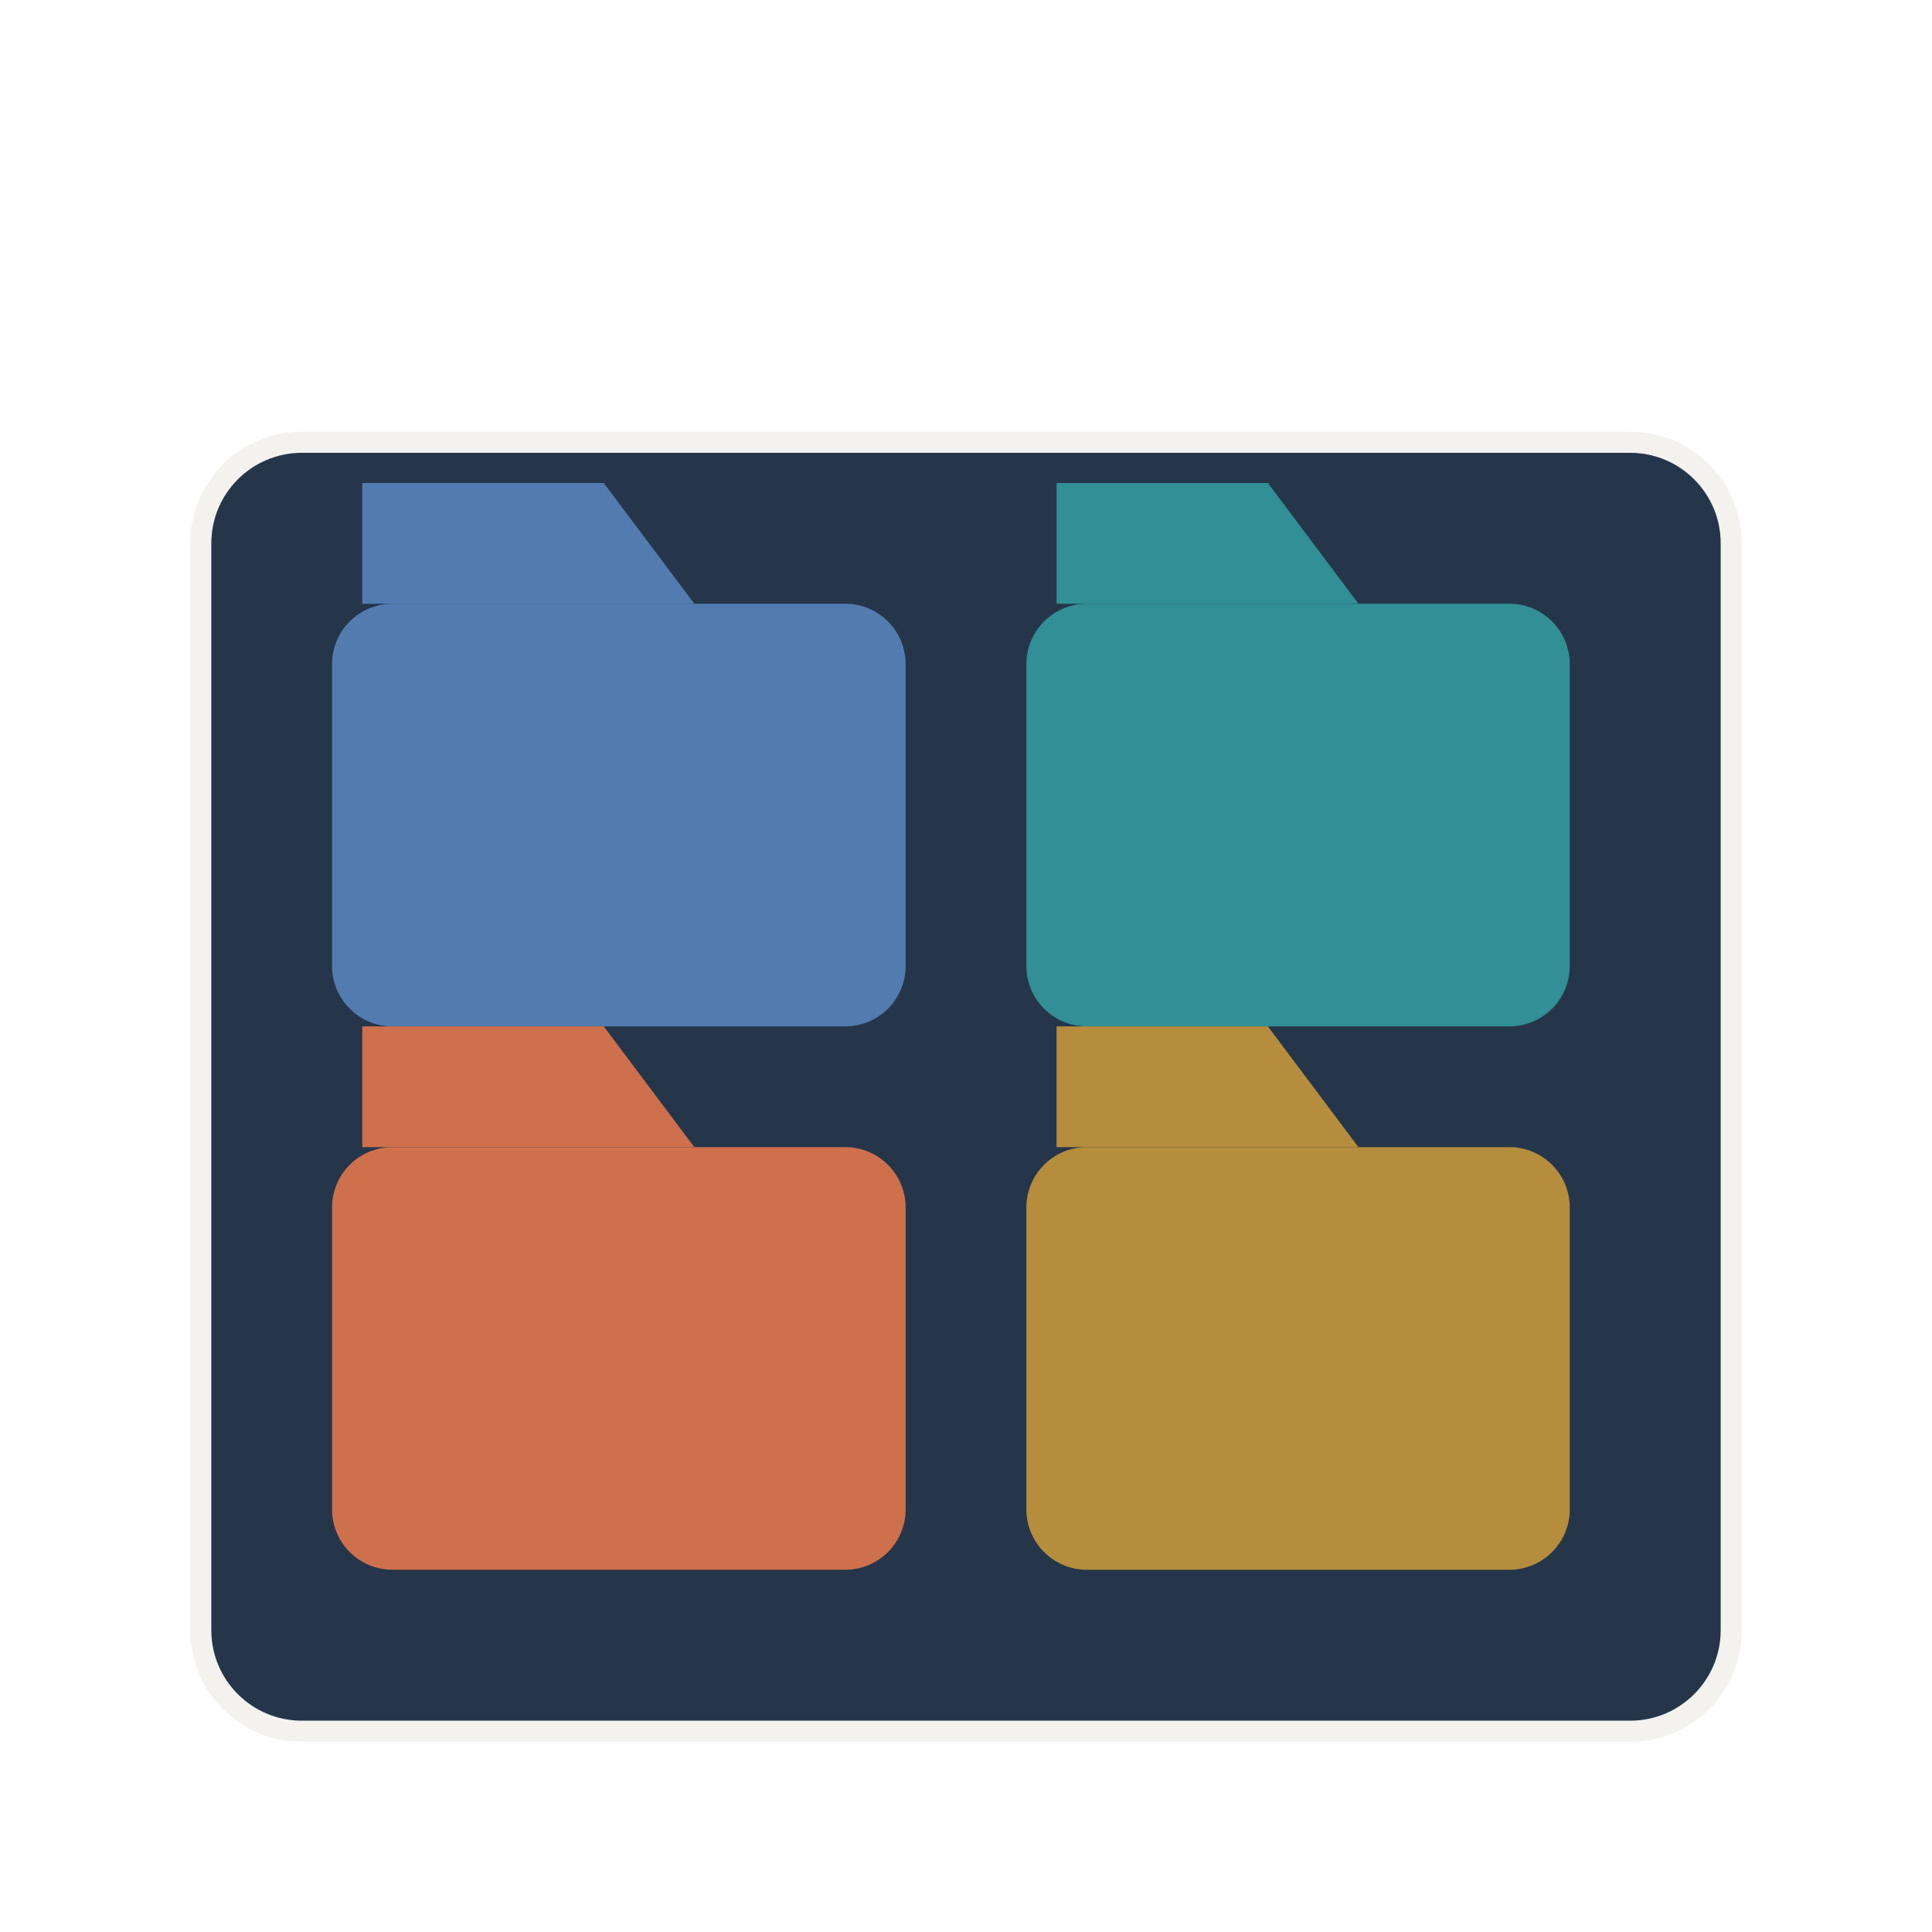
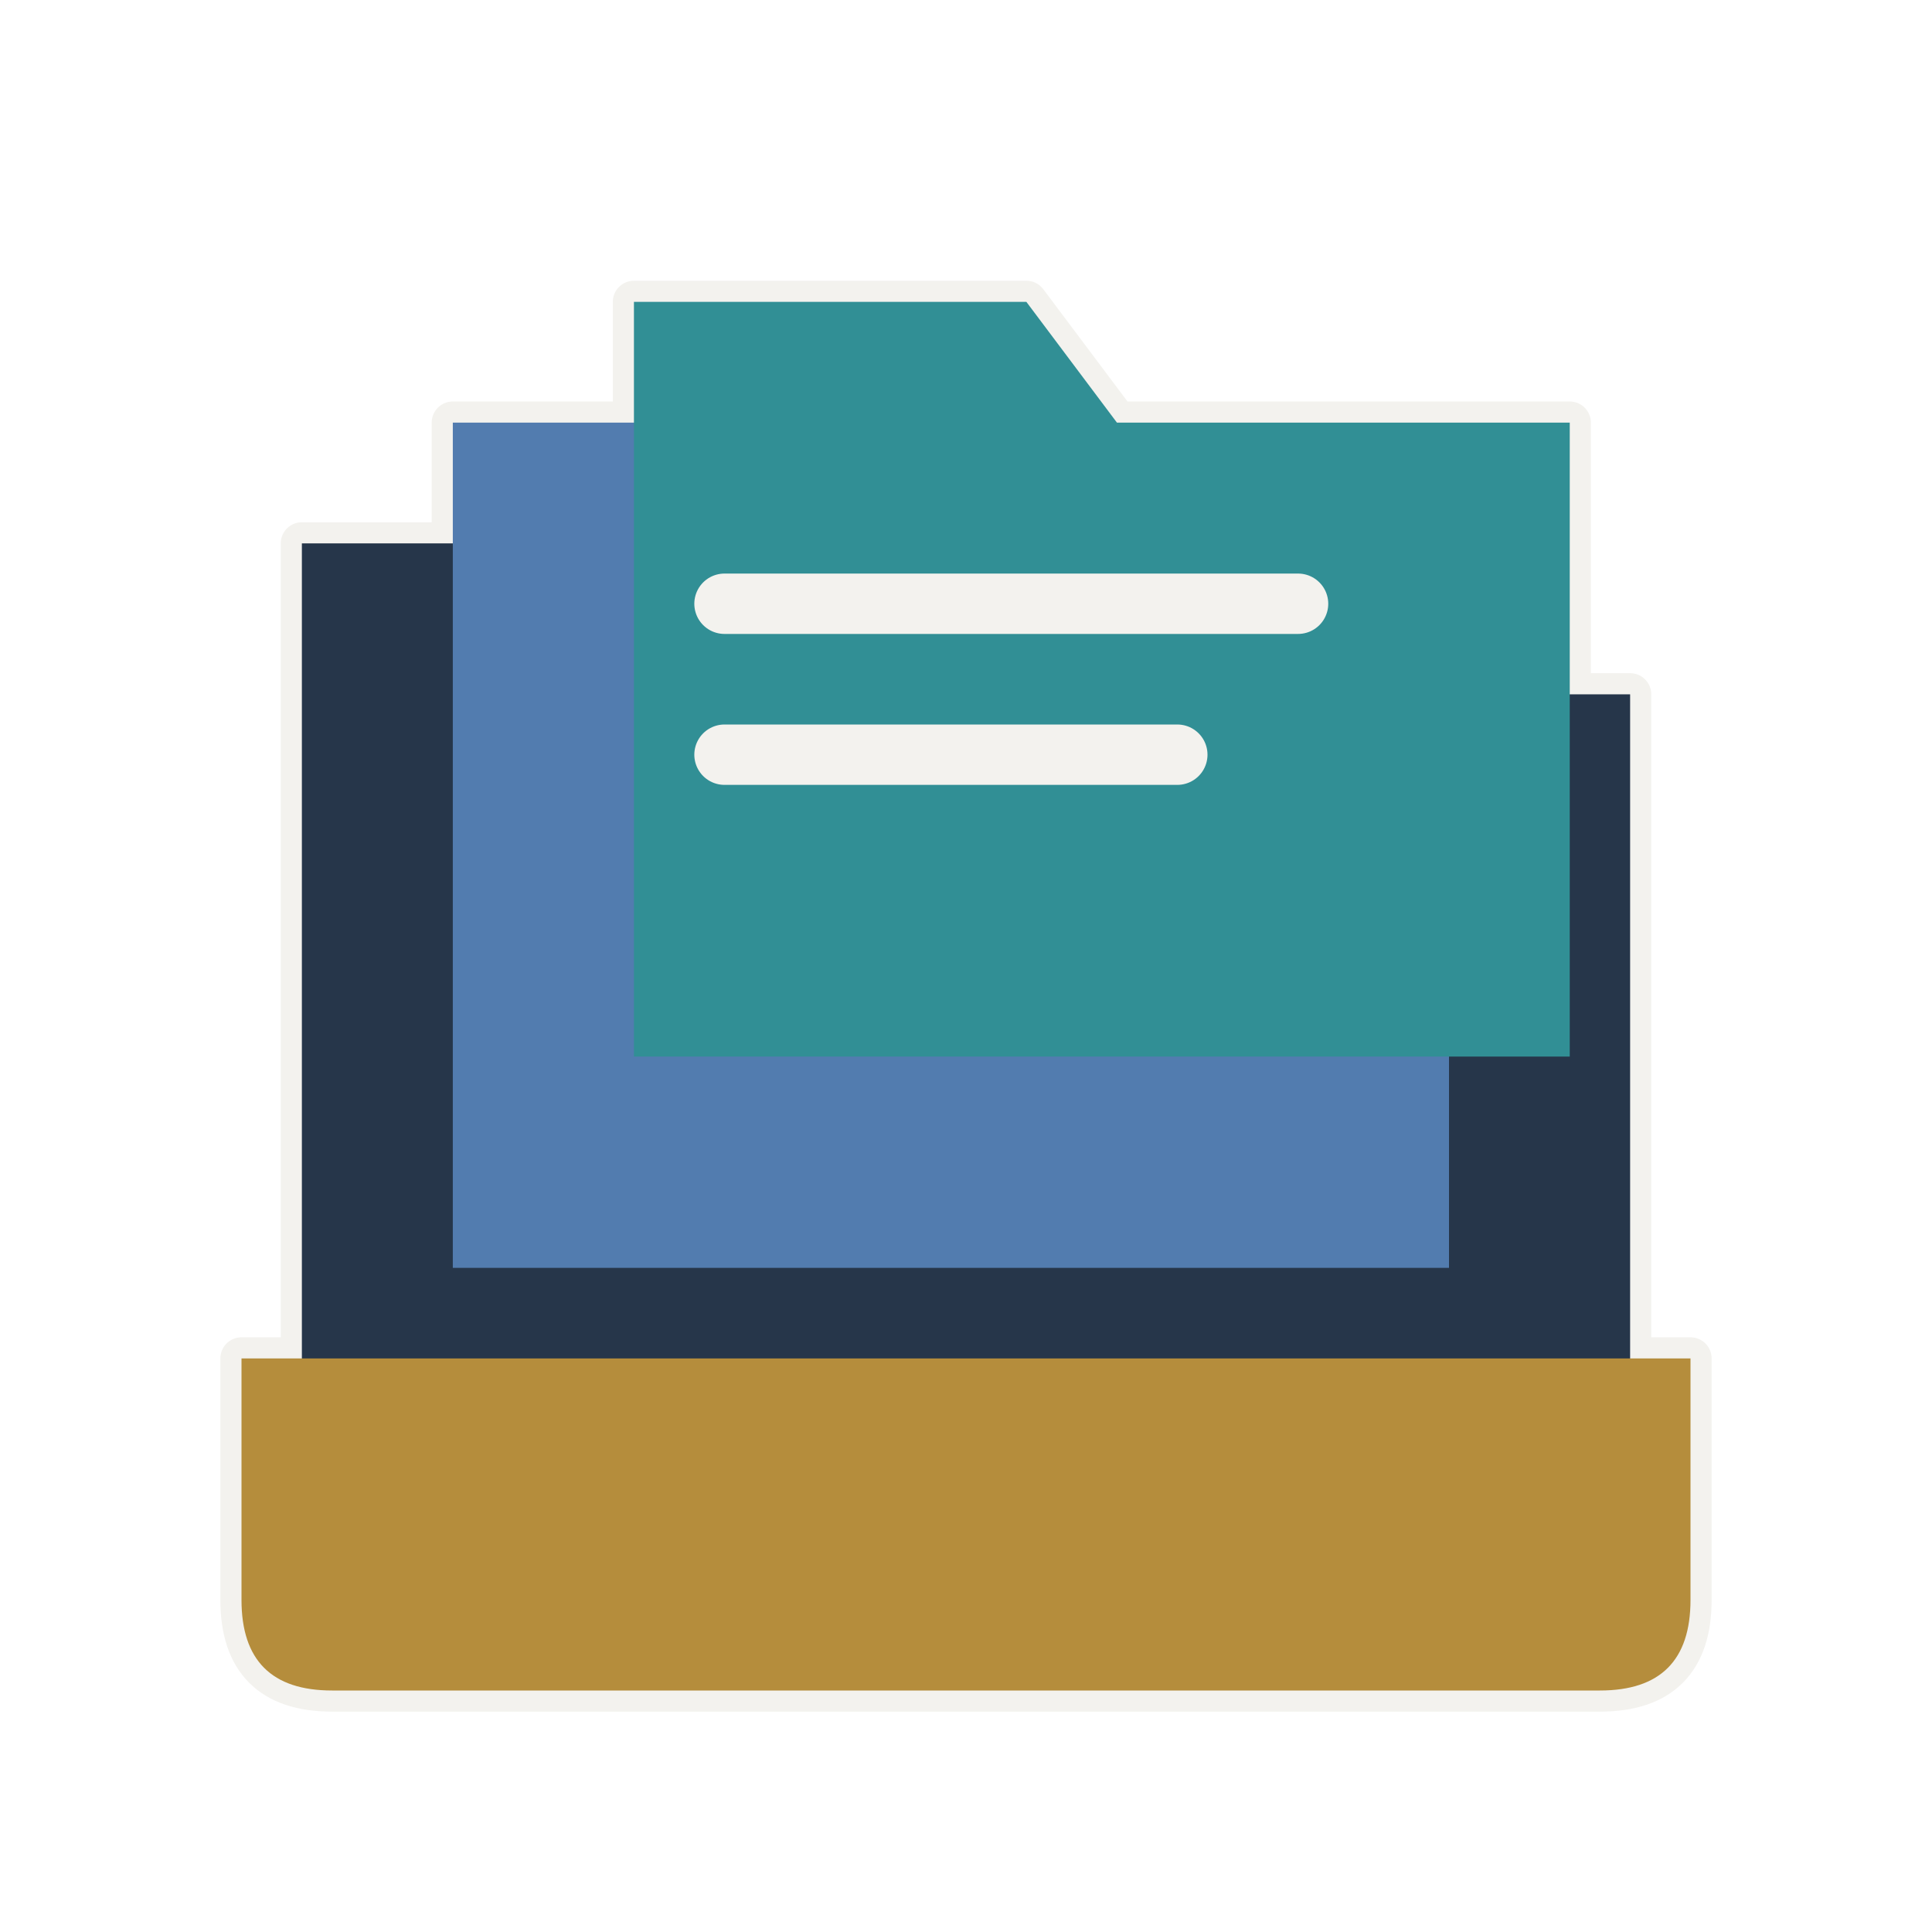
<svg xmlns="http://www.w3.org/2000/svg" width="64" height="64" viewBox="0 0 64 64" fill="none" stroke-linecap="round" stroke-linejoin="round" role="img" aria-labelledby="title">
  <g aria-hidden="true">
-     <rect x="7" y="15" width="50" height="42" rx="3" fill="#F3F2EE" stroke="#F3F2EE" stroke-width="1.4" />
-     <rect x="11" y="20" width="19" height="14" rx="2" fill="#F3F2EE" stroke="#F3F2EE" stroke-width="1.4" />
-     <rect x="34" y="20" width="18" height="14" rx="2" fill="#F3F2EE" stroke="#F3F2EE" stroke-width="1.4" />
-     <rect x="11" y="38" width="19" height="14" rx="2" fill="#F3F2EE" stroke="#F3F2EE" stroke-width="1.4" />
-     <rect x="34" y="38" width="18" height="14" rx="2" fill="#F3F2EE" stroke="#F3F2EE" stroke-width="1.4" />
-     <path d="M12 20L12 16L20 16L23 20Z" fill="#F3F2EE" stroke="#F3F2EE" stroke-width="1.4" />
-     <path d="M35 20L35 16L42 16L45 20Z" fill="#F3F2EE" stroke="#F3F2EE" stroke-width="1.4" />
-     <path d="M12 38L12 34L20 34L23 38Z" fill="#F3F2EE" stroke="#F3F2EE" stroke-width="1.4" />
-     <path d="M35 38L35 34L42 34L45 38Z" fill="#F3F2EE" stroke="#F3F2EE" stroke-width="1.4" />
+     <path d="M10 18H25L29 23H54V49H10Z" fill="#F3F2EE" stroke="#F3F2EE" stroke-width="1.4" />
+     <path d="M15 14H27L30 18H48V42H15Z" fill="#F3F2EE" stroke="#F3F2EE" stroke-width="1.4" />
+     <path d="M21 10H34L37 14H52V35H21Z" fill="#F3F2EE" stroke="#F3F2EE" stroke-width="1.4" />
+     <path d="M24 20L43 20" fill="none" stroke="#F3F2EE" stroke-width="3.4" />
+     <path d="M24 25L39 25" fill="none" stroke="#F3F2EE" stroke-width="3.4" />
+     <path d="M8 45H56V53Q56 56 53 56H11Q8 56 8 53Z" fill="#F3F2EE" stroke="#F3F2EE" stroke-width="1.4" />
  </g>
  <g>
-     <rect x="7" y="15" width="50" height="42" rx="3" fill="#26364A" stroke="none" stroke-width="2.5" />
-     <rect x="11" y="20" width="19" height="14" rx="2" fill="#527CAF" stroke="none" stroke-width="2.5" />
-     <rect x="34" y="20" width="18" height="14" rx="2" fill="#318F95" stroke="none" stroke-width="2.5" />
-     <rect x="11" y="38" width="19" height="14" rx="2" fill="#CF704D" stroke="none" stroke-width="2.5" />
-     <rect x="34" y="38" width="18" height="14" rx="2" fill="#B58D3C" stroke="none" stroke-width="2.5" />
-     <path d="M12 20L12 16L20 16L23 20Z" fill="#527CAF" stroke="none" stroke-width="2.5" />
-     <path d="M35 20L35 16L42 16L45 20Z" fill="#318F95" stroke="none" stroke-width="2.5" />
-     <path d="M12 38L12 34L20 34L23 38Z" fill="#CF704D" stroke="none" stroke-width="2.5" />
-     <path d="M35 38L35 34L42 34L45 38Z" fill="#B58D3C" stroke="none" stroke-width="2.5" />
+     <path d="M10 18H25L29 23H54V49H10Z" fill="#26364A" stroke="none" stroke-width="2.5" />
+     <path d="M15 14H27L30 18H48V42H15Z" fill="#527CAF" stroke="none" stroke-width="2.5" />
+     <path d="M21 10H34L37 14H52V35H21Z" fill="#318F95" stroke="none" stroke-width="2.5" />
+     <path d="M24 20L43 20" fill="none" stroke="#F3F2EE" stroke-width="2" />
+     <path d="M24 25L39 25" fill="none" stroke="#F3F2EE" stroke-width="2" />
+     <path d="M8 45H56V53Q56 56 53 56H11Q8 56 8 53Z" fill="#B58D3C" stroke="none" stroke-width="2.5" />
  </g>
</svg>
